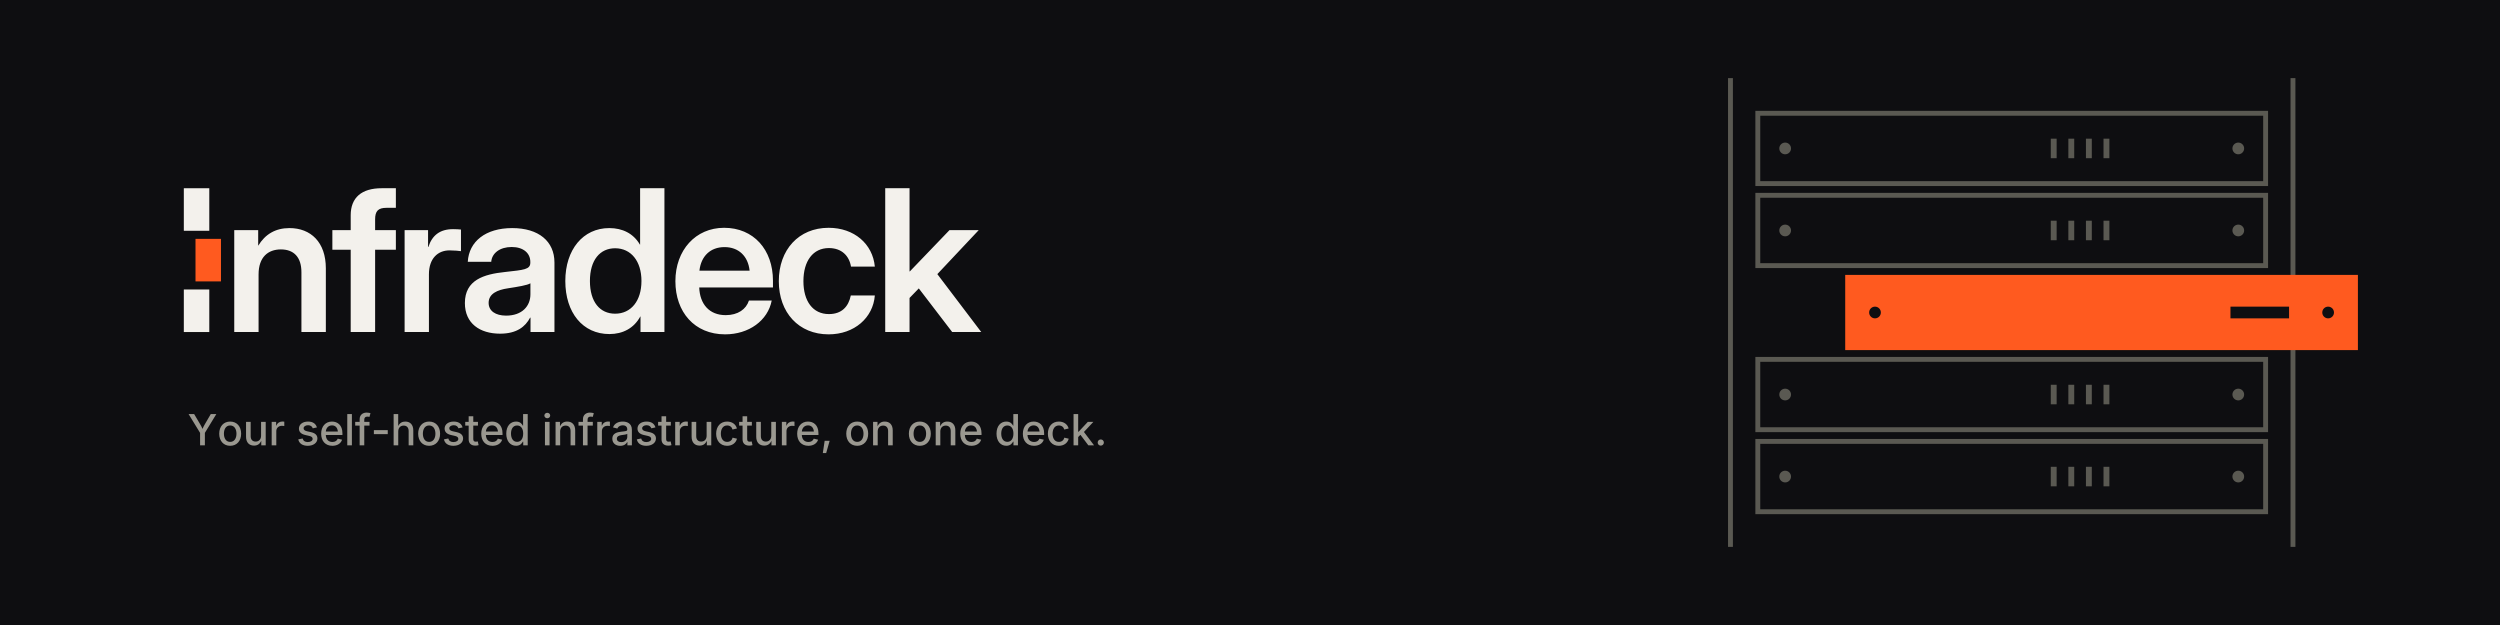
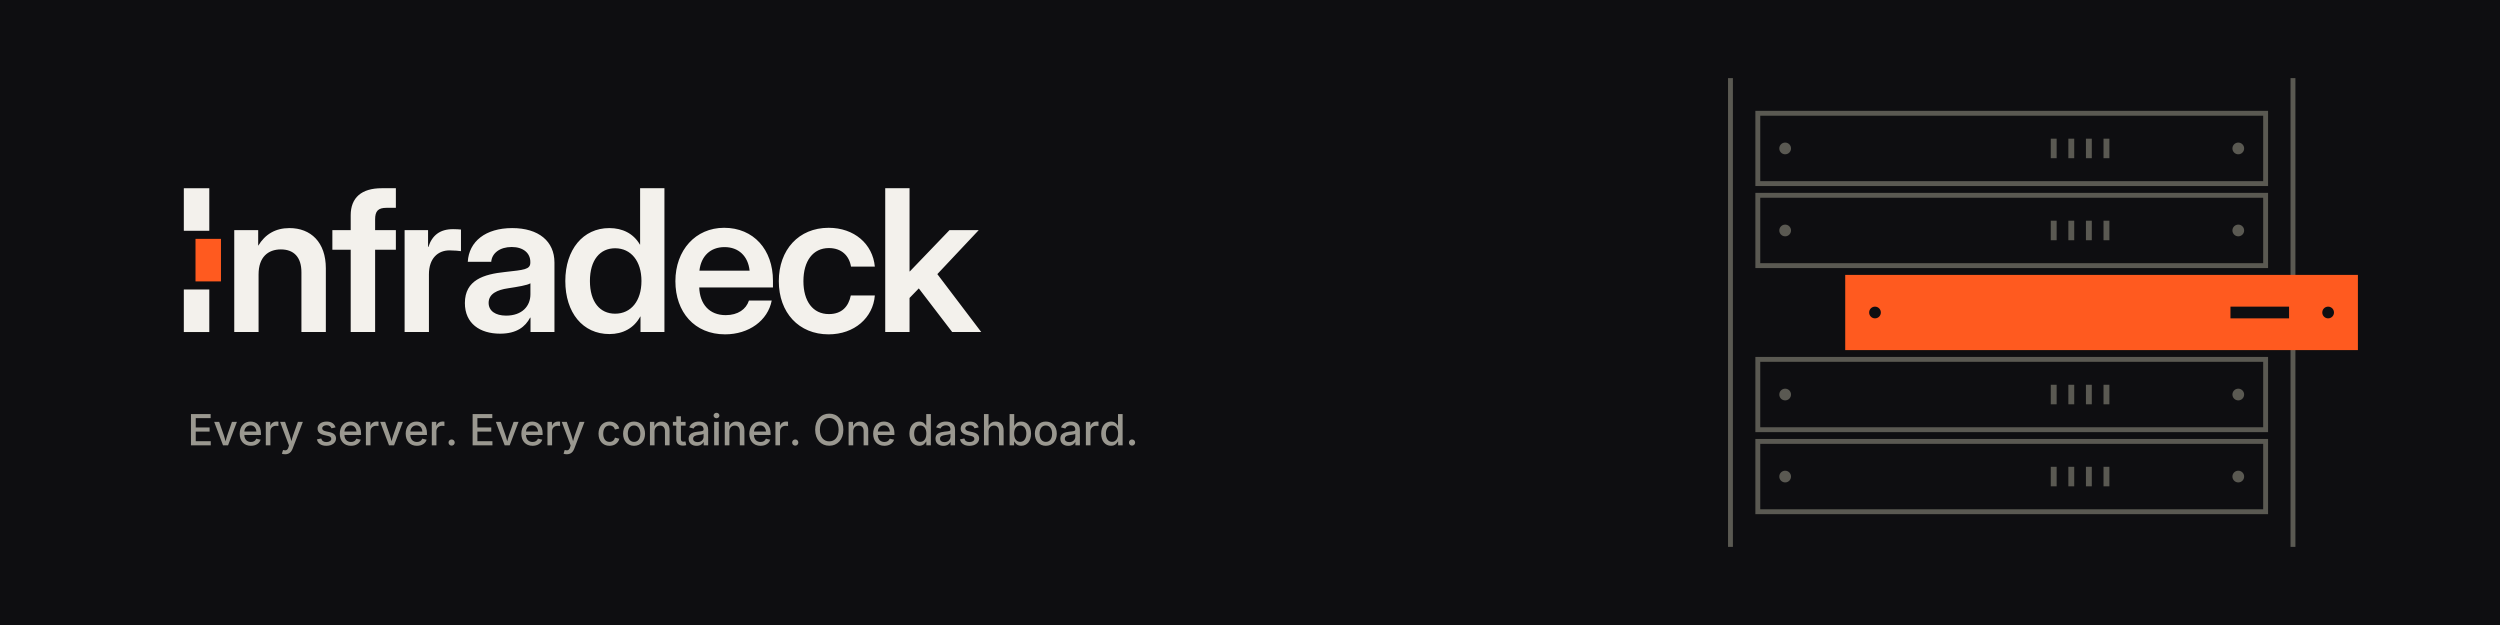
<svg xmlns="http://www.w3.org/2000/svg" viewBox="0 0 1280 320">
  <rect width="1280" height="320" fill="#0E0E11" />
  <g transform="translate(88 170) scale(2.3)">
    <rect x="2.66" y="-32.01" width="5.67" height="9.47" fill="#F3F1EC" />
    <rect x="5.26" y="-20.74" width="5.67" height="9.47" fill="#FF5A1F" />
    <rect x="2.66" y="-9.47" width="5.67" height="9.47" fill="#F3F1EC" />
    <path transform="translate(11.48 0)" d="M7.82 -12.826C7.82 -16.693 9.947 -18.391 12.783 -18.391C15.684 -18.391 17.359 -16.65 17.359 -13.32V0.0H22.795V-14.18C22.795 -20.002 19.443 -23.139 14.695 -23.139C11.58 -23.139 9.281 -21.764 7.734 -19.207V-22.688H2.406V0.0H7.82ZM38.383 -22.688H33.764V-25.094C33.764 -26.941 34.451 -27.65 36.299 -27.65H38.383V-32.012H35.225C30.735 -32.012 28.328 -29.906 28.328 -25.996V-22.688H24.246V-18.326H28.328V0.0H33.764V-18.326H38.383ZM40.329 0.0H45.743V-12.848C45.743 -16.393 47.741 -18.176 50.319 -18.176C51.393 -18.176 52.467 -18.068 52.876 -18.004V-22.816C52.446 -22.859 51.844 -22.902 51.114 -22.902C48.192 -22.902 46.452 -21.527 45.614 -18.928H45.549V-22.688H40.329ZM61.589 0.365C65.284 0.365 67.196 -1.182 68.27 -3.201H68.356V0.0H73.685V-15.469C73.685 -20.195 70.183 -23.139 64.274 -23.139C58.345 -23.139 54.649 -20.152 54.392 -15.641H59.612C59.763 -17.553 61.524 -18.928 64.167 -18.928C66.767 -18.928 68.313 -17.553 68.313 -15.619V-15.447C68.313 -13.9 66.874 -13.836 62.663 -13.363C57.979 -12.869 53.747 -11.602 53.747 -6.445C53.747 -1.912 57.077 0.365 61.589 0.365ZM62.921 -3.652C60.558 -3.652 59.032 -4.705 59.032 -6.488C59.032 -8.551 61.009 -9.389 63.329 -9.732C65.563 -10.076 67.669 -10.42 68.335 -10.85V-8.4C68.335 -5.758 66.466 -3.652 62.921 -3.652ZM85.921 0.451C88.886 0.451 91.378 -0.838 92.796 -3.459H92.839V0.0H98.167V-32.012H92.753V-19.465H92.71C91.249 -21.957 88.822 -23.139 85.878 -23.139C80.056 -23.139 76.103 -18.348 76.103 -11.365C76.103 -4.297 79.991 0.451 85.921 0.451ZM87.189 -4.082C83.837 -4.082 81.581 -6.66 81.581 -11.365C81.581 -16.049 83.837 -18.648 87.189 -18.648C90.734 -18.648 93.054 -15.77 93.054 -11.365C93.054 -6.939 90.734 -4.082 87.189 -4.082ZM111.671 0.516C116.978 0.516 121.189 -2.557 122.048 -7.004H116.978C116.355 -5.07 114.529 -3.76 111.8 -3.76C108.148 -3.76 106.043 -6.23 105.914 -9.926H122.328V-11.408C122.328 -18.369 117.988 -23.203 111.457 -23.203C105.097 -23.203 100.607 -18.219 100.607 -11.322C100.607 -4.447 104.861 0.516 111.671 0.516ZM105.957 -13.664C106.322 -16.908 108.406 -18.906 111.543 -18.906C114.679 -18.906 116.785 -16.908 117.129 -13.664ZM134.715 0.516C140.451 0.516 144.619 -3.18 145.006 -8.143H139.656C139.141 -5.629 137.615 -3.996 134.779 -3.996C131.213 -3.996 129.107 -6.854 129.107 -11.322C129.107 -15.812 131.234 -18.691 134.779 -18.691C137.594 -18.691 139.291 -16.994 139.699 -14.566H145.006C144.533 -19.615 140.408 -23.203 134.715 -23.203C128.076 -23.203 123.629 -18.326 123.629 -11.322C123.629 -4.318 128.076 0.516 134.715 0.516ZM147.317 0.0H152.731V-7.584L154.793 -9.711L162.227 0.0H168.694L158.918 -12.891L168.135 -22.688H161.625L152.795 -13.492H152.731V-32.012H147.317Z" fill="#F3F1EC" />
  </g>
-   <path transform="translate(96 228)" d="M6.445 0.0H8.895V-6.37L14.771 -16.006H11.924L8.948 -10.903C8.476 -10.098 8.089 -9.378 7.691 -8.411C7.294 -9.356 6.907 -10.065 6.413 -10.903L3.405 -16.006H0.548L6.445 -6.37ZM21.847 0.247C25.231 0.247 27.465 -2.234 27.465 -5.94C27.465 -9.679 25.231 -12.16 21.847 -12.16C18.463 -12.16 16.24 -9.679 16.24 -5.94C16.24 -2.234 18.463 0.247 21.847 0.247ZM21.847 -1.751C19.677 -1.751 18.646 -3.663 18.646 -5.94C18.646 -8.25 19.677 -10.162 21.847 -10.162C24.038 -10.162 25.07 -8.239 25.07 -5.94C25.07 -3.663 24.038 -1.751 21.847 -1.751ZM34.069 0.15C35.723 0.15 37.012 -0.591 37.764 -2.331L37.775 0.0H40.042V-12.01H37.668V-4.898C37.668 -2.997 36.475 -1.912 34.875 -1.912C33.306 -1.912 32.34 -2.943 32.34 -4.673V-12.01H29.976V-4.383C29.976 -1.418 31.62 0.15 34.069 0.15ZM43.101 0.0H45.464V-7.294C45.464 -8.873 46.667 -9.99 48.321 -9.99C48.816 -9.99 49.385 -9.904 49.557 -9.861V-12.117C49.31 -12.149 48.858 -12.182 48.558 -12.182C47.15 -12.182 45.958 -11.387 45.518 -10.076H45.389V-12.01H43.101ZM61.561 0.247C64.494 0.247 66.513 -1.3 66.513 -3.491C66.513 -5.156 65.461 -6.23 63.237 -6.735L61.304 -7.165C59.982 -7.466 59.445 -7.938 59.445 -8.733C59.445 -9.636 60.433 -10.291 61.733 -10.291C63.151 -10.291 63.828 -9.539 64.139 -8.701L66.256 -9.163C65.74 -10.946 64.311 -12.16 61.712 -12.16C58.994 -12.16 57.06 -10.731 57.06 -8.583C57.06 -6.864 58.135 -5.769 60.369 -5.264L62.388 -4.802C63.527 -4.544 64.075 -4.05 64.075 -3.287C64.075 -2.396 63.108 -1.665 61.583 -1.665C60.186 -1.665 59.273 -2.245 58.94 -3.502L56.717 -3.04C57.146 -0.913 58.951 0.247 61.561 0.247ZM74.17 0.247C76.737 0.247 78.574 -1.01 79.144 -2.879L76.92 -3.405C76.501 -2.288 75.513 -1.708 74.192 -1.708C72.226 -1.708 70.894 -2.965 70.808 -5.285H79.326V-6.123C79.326 -10.452 76.705 -12.16 73.966 -12.16C70.604 -12.16 68.434 -9.614 68.434 -5.919C68.434 -2.191 70.625 0.247 74.17 0.247ZM70.819 -7.047C70.947 -8.776 72.086 -10.205 73.977 -10.205C75.792 -10.205 76.813 -8.938 76.985 -7.047ZM84.168 -16.006H81.805V0.0H84.168ZM93.189 -12.01H90.504V-13.062C90.504 -14.115 90.966 -14.695 92.094 -14.695C92.588 -14.695 92.921 -14.588 93.146 -14.523L93.694 -16.436C93.372 -16.554 92.663 -16.758 91.718 -16.758C89.816 -16.758 88.141 -15.63 88.141 -13.385V-12.01H85.863V-10.087H88.141V0.0H90.504V-10.087H93.189ZM102.532 -7.777H95.421V-5.726H102.532ZM107.901 -7.111C107.901 -9.013 109.083 -10.098 110.694 -10.098C112.262 -10.098 113.229 -9.066 113.229 -7.337V0.0H115.603V-7.627C115.603 -10.592 113.96 -12.16 111.51 -12.16C109.867 -12.16 108.631 -11.44 107.879 -9.851V-16.006H105.538V0.0H107.901ZM123.711 0.247C127.095 0.247 129.329 -2.234 129.329 -5.94C129.329 -9.679 127.095 -12.16 123.711 -12.16C120.327 -12.16 118.103 -9.679 118.103 -5.94C118.103 -2.234 120.327 0.247 123.711 0.247ZM123.711 -1.751C121.541 -1.751 120.51 -3.663 120.51 -5.94C120.51 -8.25 121.541 -10.162 123.711 -10.162C125.902 -10.162 126.934 -8.239 126.934 -5.94C126.934 -3.663 125.902 -1.751 123.711 -1.751ZM136.148 0.247C139.08 0.247 141.1 -1.3 141.1 -3.491C141.1 -5.156 140.047 -6.23 137.824 -6.735L135.89 -7.165C134.569 -7.466 134.032 -7.938 134.032 -8.733C134.032 -9.636 135.02 -10.291 136.32 -10.291C137.738 -10.291 138.414 -9.539 138.726 -8.701L140.842 -9.163C140.326 -10.946 138.898 -12.16 136.298 -12.16C133.58 -12.16 131.647 -10.731 131.647 -8.583C131.647 -6.864 132.721 -5.769 134.955 -5.264L136.975 -4.802C138.114 -4.544 138.661 -4.05 138.661 -3.287C138.661 -2.396 137.695 -1.665 136.169 -1.665C134.773 -1.665 133.86 -2.245 133.527 -3.502L131.303 -3.04C131.733 -0.913 133.537 0.247 136.148 0.247ZM148.714 -12.01H146.318V-14.867H143.955V-12.01H142.204V-10.087H143.955V-3.051C143.955 -1.01 145.212 0.161 147.392 0.161C147.94 0.161 148.542 0.086 149.047 -0.086L148.628 -1.977C148.338 -1.912 147.876 -1.848 147.629 -1.848C146.694 -1.848 146.318 -2.277 146.318 -3.244V-10.087H148.714ZM156.134 0.247C158.701 0.247 160.538 -1.01 161.107 -2.879L158.884 -3.405C158.465 -2.288 157.477 -1.708 156.155 -1.708C154.189 -1.708 152.857 -2.965 152.772 -5.285H161.29V-6.123C161.29 -10.452 158.669 -12.16 155.93 -12.16C152.567 -12.16 150.397 -9.614 150.397 -5.919C150.397 -2.191 152.589 0.247 156.134 0.247ZM152.782 -7.047C152.911 -8.776 154.05 -10.205 155.94 -10.205C157.756 -10.205 158.776 -8.938 158.948 -7.047ZM168.238 0.236C170.408 0.236 171.278 -1.117 171.697 -1.88H171.89V0.0H174.189V-16.006H171.826V-10.055H171.697C171.288 -10.796 170.472 -12.16 168.238 -12.16C165.348 -12.16 163.21 -9.883 163.21 -5.973C163.21 -2.095 165.316 0.236 168.238 0.236ZM168.753 -1.772C166.702 -1.772 165.627 -3.609 165.627 -5.994C165.627 -8.357 166.669 -10.151 168.753 -10.151C170.784 -10.151 171.869 -8.486 171.869 -5.994C171.869 -3.491 170.762 -1.772 168.753 -1.772ZM183.014 0.0H185.377V-12.01H183.014ZM184.206 -13.847C185.023 -13.847 185.699 -14.47 185.699 -15.243C185.699 -16.027 185.023 -16.65 184.206 -16.65C183.39 -16.65 182.713 -16.027 182.713 -15.243C182.713 -14.47 183.39 -13.847 184.206 -13.847ZM190.81 -7.111C190.81 -9.013 191.992 -10.098 193.603 -10.098C195.171 -10.098 196.138 -9.066 196.138 -7.337V0.0H198.501V-7.627C198.501 -10.592 196.869 -12.16 194.419 -12.16C192.722 -12.16 191.465 -11.397 190.713 -9.7L190.703 -12.01H188.447V0.0H190.81ZM207.522 -12.01H204.837V-13.062C204.837 -14.115 205.299 -14.695 206.427 -14.695C206.921 -14.695 207.254 -14.588 207.479 -14.523L208.027 -16.436C207.705 -16.554 206.996 -16.758 206.051 -16.758C204.149 -16.758 202.473 -15.63 202.473 -13.385V-12.01H200.196V-10.087H202.473V0.0H204.837V-10.087H207.522ZM209.808 0.0H212.171V-7.294C212.171 -8.873 213.374 -9.99 215.029 -9.99C215.523 -9.99 216.092 -9.904 216.264 -9.861V-12.117C216.017 -12.149 215.566 -12.182 215.265 -12.182C213.858 -12.182 212.665 -11.387 212.225 -10.076H212.096V-12.01H209.808ZM221.568 0.269C223.512 0.269 224.651 -0.709 225.113 -1.644H225.231V0.0H227.519V-7.971C227.519 -11.44 224.758 -12.16 222.825 -12.16C220.687 -12.16 218.668 -11.322 217.851 -9.174L220.075 -8.594C220.408 -9.41 221.289 -10.237 222.857 -10.237C224.361 -10.237 225.156 -9.464 225.156 -8.132V-8.067C225.156 -7.219 224.243 -7.229 222.127 -6.982C219.86 -6.725 217.507 -6.123 217.507 -3.395C217.507 -1.031 219.28 0.269 221.568 0.269ZM222.094 -1.633C220.773 -1.633 219.828 -2.224 219.828 -3.362C219.828 -4.598 220.923 -5.049 222.255 -5.231C222.986 -5.328 224.812 -5.521 225.167 -5.865V-4.329C225.167 -2.922 224.017 -1.633 222.094 -1.633ZM234.896 0.247C237.829 0.247 239.849 -1.3 239.849 -3.491C239.849 -5.156 238.796 -6.23 236.572 -6.735L234.639 -7.165C233.317 -7.466 232.78 -7.938 232.78 -8.733C232.78 -9.636 233.768 -10.291 235.068 -10.291C236.486 -10.291 237.163 -9.539 237.475 -8.701L239.591 -9.163C239.075 -10.946 237.646 -12.16 235.047 -12.16C232.329 -12.16 230.395 -10.731 230.395 -8.583C230.395 -6.864 231.47 -5.769 233.704 -5.264L235.724 -4.802C236.862 -4.544 237.41 -4.05 237.41 -3.287C237.41 -2.396 236.443 -1.665 234.918 -1.665C233.521 -1.665 232.608 -2.245 232.275 -3.502L230.052 -3.04C230.481 -0.913 232.286 0.247 234.896 0.247ZM247.462 -12.01H245.067V-14.867H242.703V-12.01H240.952V-10.087H242.703V-3.051C242.703 -1.01 243.96 0.161 246.141 0.161C246.689 0.161 247.29 0.086 247.795 -0.086L247.376 -1.977C247.086 -1.912 246.624 -1.848 246.377 -1.848C245.443 -1.848 245.067 -2.277 245.067 -3.244V-10.087H247.462ZM249.705 0.0H252.068V-7.294C252.068 -8.873 253.271 -9.99 254.925 -9.99C255.42 -9.99 255.989 -9.904 256.161 -9.861V-12.117C255.914 -12.149 255.463 -12.182 255.162 -12.182C253.755 -12.182 252.562 -11.387 252.122 -10.076H251.993V-12.01H249.705ZM262.195 0.15C263.85 0.15 265.139 -0.591 265.891 -2.331L265.901 0.0H268.168V-12.01H265.794V-4.898C265.794 -2.997 264.602 -1.912 263.001 -1.912C261.433 -1.912 260.466 -2.943 260.466 -4.673V-12.01H258.103V-4.383C258.103 -1.418 259.746 0.15 262.195 0.15ZM276.276 0.247C278.8 0.247 280.755 -1.117 281.335 -3.384L279.101 -3.921C278.779 -2.621 277.78 -1.751 276.286 -1.751C274.117 -1.751 273.075 -3.652 273.075 -5.94C273.075 -8.261 274.117 -10.162 276.286 -10.162C277.758 -10.162 278.736 -9.313 279.058 -8.078L281.303 -8.615C280.712 -10.839 278.768 -12.16 276.276 -12.16C272.892 -12.16 270.668 -9.679 270.668 -5.94C270.668 -2.234 272.892 0.247 276.276 0.247ZM288.949 -12.01H286.553V-14.867H284.19V-12.01H282.439V-10.087H284.19V-3.051C284.19 -1.01 285.447 0.161 287.628 0.161C288.176 0.161 288.777 0.086 289.282 -0.086L288.863 -1.977C288.573 -1.912 288.111 -1.848 287.864 -1.848C286.929 -1.848 286.553 -2.277 286.553 -3.244V-10.087H288.949ZM295.284 0.15C296.939 0.15 298.228 -0.591 298.98 -2.331L298.99 0.0H301.257V-12.01H298.883V-4.898C298.883 -2.997 297.691 -1.912 296.09 -1.912C294.522 -1.912 293.555 -2.943 293.555 -4.673V-12.01H291.191V-4.383C291.191 -1.418 292.835 0.15 295.284 0.15ZM304.316 0.0H306.679V-7.294C306.679 -8.873 307.882 -9.99 309.537 -9.99C310.031 -9.99 310.6 -9.904 310.772 -9.861V-12.117C310.525 -12.149 310.074 -12.182 309.773 -12.182C308.366 -12.182 307.173 -11.387 306.733 -10.076H306.604V-12.01H304.316ZM317.891 0.247C320.459 0.247 322.296 -1.01 322.865 -2.879L320.641 -3.405C320.222 -2.288 319.234 -1.708 317.913 -1.708C315.947 -1.708 314.615 -2.965 314.529 -5.285H323.048V-6.123C323.048 -10.452 320.427 -12.16 317.687 -12.16C314.325 -12.16 312.155 -9.614 312.155 -5.919C312.155 -2.191 314.346 0.247 317.891 0.247ZM314.54 -7.047C314.669 -8.776 315.807 -10.205 317.698 -10.205C319.513 -10.205 320.534 -8.938 320.706 -7.047ZM325.279 3.985H326.998L328.771 -2.299H326.225ZM342.891 0.247C346.275 0.247 348.51 -2.234 348.51 -5.94C348.51 -9.679 346.275 -12.16 342.891 -12.16C339.508 -12.16 337.284 -9.679 337.284 -5.94C337.284 -2.234 339.508 0.247 342.891 0.247ZM342.891 -1.751C340.722 -1.751 339.69 -3.663 339.69 -5.94C339.69 -8.25 340.722 -10.162 342.891 -10.162C345.083 -10.162 346.114 -8.239 346.114 -5.94C346.114 -3.663 345.083 -1.751 342.891 -1.751ZM353.384 -7.111C353.384 -9.013 354.566 -10.098 356.177 -10.098C357.745 -10.098 358.712 -9.066 358.712 -7.337V0.0H361.075V-7.627C361.075 -10.592 359.443 -12.16 356.993 -12.16C355.296 -12.16 354.039 -11.397 353.287 -9.7L353.277 -12.01H351.021V0.0H353.384ZM374.949 0.247C378.333 0.247 380.567 -2.234 380.567 -5.94C380.567 -9.679 378.333 -12.16 374.949 -12.16C371.565 -12.16 369.342 -9.679 369.342 -5.94C369.342 -2.234 371.565 0.247 374.949 0.247ZM374.949 -1.751C372.779 -1.751 371.748 -3.663 371.748 -5.94C371.748 -8.25 372.779 -10.162 374.949 -10.162C377.141 -10.162 378.172 -8.239 378.172 -5.94C378.172 -3.663 377.141 -1.751 374.949 -1.751ZM385.442 -7.111C385.442 -9.013 386.623 -10.098 388.235 -10.098C389.803 -10.098 390.77 -9.066 390.77 -7.337V0.0H393.133V-7.627C393.133 -10.592 391.5 -12.16 389.051 -12.16C387.354 -12.16 386.097 -11.397 385.345 -9.7L385.334 -12.01H383.078V0.0H385.442ZM401.381 0.247C403.948 0.247 405.785 -1.01 406.354 -2.879L404.131 -3.405C403.712 -2.288 402.723 -1.708 401.402 -1.708C399.436 -1.708 398.104 -2.965 398.018 -5.285H406.537V-6.123C406.537 -10.452 403.916 -12.16 401.176 -12.16C397.814 -12.16 395.644 -9.614 395.644 -5.919C395.644 -2.191 397.836 0.247 401.381 0.247ZM398.029 -7.047C398.158 -8.776 399.297 -10.205 401.187 -10.205C403.003 -10.205 404.023 -8.938 404.195 -7.047ZM419.24 0.236C421.41 0.236 422.28 -1.117 422.699 -1.88H422.892V0.0H425.191V-16.006H422.828V-10.055H422.699C422.29 -10.796 421.474 -12.16 419.24 -12.16C416.35 -12.16 414.212 -9.883 414.212 -5.973C414.212 -2.095 416.318 0.236 419.24 0.236ZM419.755 -1.772C417.704 -1.772 416.629 -3.609 416.629 -5.994C416.629 -8.357 417.671 -10.151 419.755 -10.151C421.786 -10.151 422.871 -8.486 422.871 -5.994C422.871 -3.491 421.764 -1.772 419.755 -1.772ZM433.438 0.247C436.006 0.247 437.843 -1.01 438.412 -2.879L436.188 -3.405C435.769 -2.288 434.781 -1.708 433.46 -1.708C431.494 -1.708 430.162 -2.965 430.076 -5.285H438.594V-6.123C438.594 -10.452 435.973 -12.16 433.234 -12.16C429.872 -12.16 427.702 -9.614 427.702 -5.919C427.702 -2.191 429.893 0.247 433.438 0.247ZM430.087 -7.047C430.216 -8.776 431.354 -10.205 433.245 -10.205C435.06 -10.205 436.081 -8.938 436.253 -7.047ZM446.122 0.247C448.647 0.247 450.602 -1.117 451.182 -3.384L448.947 -3.921C448.625 -2.621 447.626 -1.751 446.133 -1.751C443.963 -1.751 442.921 -3.652 442.921 -5.94C442.921 -8.261 443.963 -10.162 446.133 -10.162C447.605 -10.162 448.582 -9.313 448.904 -8.078L451.15 -8.615C450.559 -10.839 448.614 -12.16 446.122 -12.16C442.738 -12.16 440.515 -9.679 440.515 -5.94C440.515 -2.234 442.738 0.247 446.122 0.247ZM453.661 0.0H456.024V-4.232L457.173 -5.382L461.223 0.0H464.145L458.978 -6.832L463.812 -12.01H460.976L456.239 -6.939H456.024V-16.006H453.661ZM467.601 0.161C468.482 0.161 469.181 -0.537 469.181 -1.418C469.181 -2.31 468.482 -3.008 467.601 -3.008C466.71 -3.008 466.012 -2.31 466.012 -1.418C466.012 -0.537 466.71 0.161 467.601 0.161Z" fill="#9A9890" />
+   <path transform="translate(96 228)" d="M1.772 0.0H11.913V-2.105H4.222V-7.036H11.312V-9.131H4.222V-13.9H11.849V-16.006H1.772ZM18.184 0.0H20.762L25.295 -12.01H22.76L20.386 -5.188C20.021 -4.125 19.763 -3.072 19.494 -2.02C19.226 -3.072 18.947 -4.125 18.581 -5.188L16.207 -12.01H13.651ZM32.458 0.247C35.025 0.247 36.862 -1.01 37.431 -2.879L35.208 -3.405C34.789 -2.288 33.801 -1.708 32.479 -1.708C30.513 -1.708 29.181 -2.965 29.095 -5.285H37.614V-6.123C37.614 -10.452 34.993 -12.16 32.254 -12.16C28.891 -12.16 26.721 -9.614 26.721 -5.919C26.721 -2.191 28.913 0.247 32.458 0.247ZM29.106 -7.047C29.235 -8.776 30.374 -10.205 32.264 -10.205C34.08 -10.205 35.1 -8.938 35.272 -7.047ZM40.093 0.0H42.456V-7.294C42.456 -8.873 43.659 -9.99 45.314 -9.99C45.808 -9.99 46.377 -9.904 46.549 -9.861V-12.117C46.302 -12.149 45.851 -12.182 45.55 -12.182C44.143 -12.182 42.95 -11.387 42.51 -10.076H42.381V-12.01H40.093ZM48.33 4.318C48.62 4.447 49.243 4.576 49.984 4.576C51.917 4.576 53.11 3.588 53.84 1.665L59.061 -12.01H56.526L54.109 -5.188C53.733 -4.146 53.464 -3.104 53.196 -2.073C52.938 -3.104 52.691 -4.136 52.326 -5.188L49.952 -12.01H47.395L51.96 0.054L51.703 0.935C51.262 2.481 50.403 2.782 49.178 2.46L48.91 2.396ZM71.098 0.247C74.03 0.247 76.05 -1.3 76.05 -3.491C76.05 -5.156 74.997 -6.23 72.774 -6.735L70.84 -7.165C69.519 -7.466 68.982 -7.938 68.982 -8.733C68.982 -9.636 69.97 -10.291 71.27 -10.291C72.688 -10.291 73.364 -9.539 73.676 -8.701L75.792 -9.163C75.277 -10.946 73.848 -12.16 71.248 -12.16C68.53 -12.16 66.597 -10.731 66.597 -8.583C66.597 -6.864 67.671 -5.769 69.905 -5.264L71.925 -4.802C73.064 -4.544 73.611 -4.05 73.611 -3.287C73.611 -2.396 72.645 -1.665 71.119 -1.665C69.723 -1.665 68.81 -2.245 68.477 -3.502L66.253 -3.04C66.683 -0.913 68.487 0.247 71.098 0.247ZM83.707 0.247C86.274 0.247 88.111 -1.01 88.68 -2.879L86.457 -3.405C86.038 -2.288 85.049 -1.708 83.728 -1.708C81.762 -1.708 80.43 -2.965 80.344 -5.285H88.863V-6.123C88.863 -10.452 86.242 -12.16 83.502 -12.16C80.14 -12.16 77.97 -9.614 77.97 -5.919C77.97 -2.191 80.162 0.247 83.707 0.247ZM80.355 -7.047C80.484 -8.776 81.623 -10.205 83.513 -10.205C85.329 -10.205 86.349 -8.938 86.521 -7.047ZM91.342 0.0H93.705V-7.294C93.705 -8.873 94.908 -9.99 96.562 -9.99C97.057 -9.99 97.626 -9.904 97.798 -9.861V-12.117C97.551 -12.149 97.099 -12.182 96.799 -12.182C95.391 -12.182 94.199 -11.387 93.759 -10.076H93.63V-12.01H91.342ZM103.177 0.0H105.755L110.288 -12.01H107.753L105.379 -5.188C105.014 -4.125 104.756 -3.072 104.488 -2.02C104.219 -3.072 103.94 -4.125 103.574 -5.188L101.2 -12.01H98.644ZM117.451 0.247C120.018 0.247 121.855 -1.01 122.424 -2.879L120.201 -3.405C119.782 -2.288 118.794 -1.708 117.472 -1.708C115.506 -1.708 114.174 -2.965 114.088 -5.285H122.607V-6.123C122.607 -10.452 119.986 -12.16 117.247 -12.16C113.884 -12.16 111.714 -9.614 111.714 -5.919C111.714 -2.191 113.906 0.247 117.451 0.247ZM114.099 -7.047C114.228 -8.776 115.367 -10.205 117.257 -10.205C119.073 -10.205 120.093 -8.938 120.265 -7.047ZM125.086 0.0H127.449V-7.294C127.449 -8.873 128.652 -9.99 130.307 -9.99C130.801 -9.99 131.37 -9.904 131.542 -9.861V-12.117C131.295 -12.149 130.844 -12.182 130.543 -12.182C129.136 -12.182 127.943 -11.387 127.503 -10.076H127.374V-12.01H125.086ZM135.235 0.161C136.116 0.161 136.814 -0.537 136.814 -1.418C136.814 -2.31 136.116 -3.008 135.235 -3.008C134.343 -3.008 133.645 -2.31 133.645 -1.418C133.645 -0.537 134.343 0.161 135.235 0.161ZM145.982 0.0H156.123V-2.105H148.432V-7.036H155.522V-9.131H148.432V-13.9H156.059V-16.006H145.982ZM162.394 0.0H164.972L169.505 -12.01H166.97L164.596 -5.188C164.231 -4.125 163.973 -3.072 163.704 -2.02C163.436 -3.072 163.157 -4.125 162.791 -5.188L160.417 -12.01H157.861ZM176.668 0.247C179.235 0.247 181.072 -1.01 181.641 -2.879L179.418 -3.405C178.999 -2.288 178.011 -1.708 176.689 -1.708C174.723 -1.708 173.391 -2.965 173.305 -5.285H181.824V-6.123C181.824 -10.452 179.203 -12.16 176.464 -12.16C173.101 -12.16 170.931 -9.614 170.931 -5.919C170.931 -2.191 173.123 0.247 176.668 0.247ZM173.316 -7.047C173.445 -8.776 174.584 -10.205 176.474 -10.205C178.29 -10.205 179.31 -8.938 179.482 -7.047ZM184.303 0.0H186.666V-7.294C186.666 -8.873 187.869 -9.99 189.524 -9.99C190.018 -9.99 190.587 -9.904 190.759 -9.861V-12.117C190.512 -12.149 190.061 -12.182 189.76 -12.182C188.353 -12.182 187.16 -11.387 186.72 -10.076H186.591V-12.01H184.303ZM192.54 4.318C192.83 4.447 193.453 4.576 194.194 4.576C196.127 4.576 197.32 3.588 198.05 1.665L203.271 -12.01H200.736L198.319 -5.188C197.943 -4.146 197.674 -3.104 197.406 -2.073C197.148 -3.104 196.901 -4.136 196.536 -5.188L194.162 -12.01H191.605L196.17 0.054L195.913 0.935C195.472 2.481 194.613 2.782 193.388 2.46L193.12 2.396ZM216.049 0.247C218.573 0.247 220.529 -1.117 221.109 -3.384L218.874 -3.921C218.552 -2.621 217.553 -1.751 216.06 -1.751C213.89 -1.751 212.848 -3.652 212.848 -5.94C212.848 -8.261 213.89 -10.162 216.06 -10.162C217.531 -10.162 218.509 -9.313 218.831 -8.078L221.076 -8.615C220.486 -10.839 218.541 -12.16 216.049 -12.16C212.665 -12.16 210.442 -9.679 210.442 -5.94C210.442 -2.234 212.665 0.247 216.049 0.247ZM228.636 0.247C232.02 0.247 234.254 -2.234 234.254 -5.94C234.254 -9.679 232.02 -12.16 228.636 -12.16C225.252 -12.16 223.029 -9.679 223.029 -5.94C223.029 -2.234 225.252 0.247 228.636 0.247ZM228.636 -1.751C226.466 -1.751 225.435 -3.663 225.435 -5.94C225.435 -8.25 226.466 -10.162 228.636 -10.162C230.828 -10.162 231.859 -8.239 231.859 -5.94C231.859 -3.663 230.828 -1.751 228.636 -1.751ZM239.129 -7.111C239.129 -9.013 240.31 -10.098 241.922 -10.098C243.49 -10.098 244.457 -9.066 244.457 -7.337V0.0H246.82V-7.627C246.82 -10.592 245.187 -12.16 242.738 -12.16C241.041 -12.16 239.784 -11.397 239.032 -9.7L239.021 -12.01H236.766V0.0H239.129ZM255.025 -12.01H252.629V-14.867H250.266V-12.01H248.515V-10.087H250.266V-3.051C250.266 -1.01 251.523 0.161 253.703 0.161C254.251 0.161 254.853 0.086 255.358 -0.086L254.939 -1.977C254.649 -1.912 254.187 -1.848 253.94 -1.848C253.005 -1.848 252.629 -2.277 252.629 -3.244V-10.087H255.025ZM260.63 0.269C262.574 0.269 263.713 -0.709 264.174 -1.644H264.293V0.0H266.581V-7.971C266.581 -11.44 263.82 -12.16 261.886 -12.16C259.749 -12.16 257.729 -11.322 256.913 -9.174L259.136 -8.594C259.469 -9.41 260.35 -10.237 261.919 -10.237C263.422 -10.237 264.217 -9.464 264.217 -8.132V-8.067C264.217 -7.219 263.304 -7.229 261.188 -6.982C258.922 -6.725 256.569 -6.123 256.569 -3.395C256.569 -1.031 258.341 0.269 260.63 0.269ZM261.156 -1.633C259.835 -1.633 258.889 -2.224 258.889 -3.362C258.889 -4.598 259.985 -5.049 261.317 -5.231C262.047 -5.328 263.874 -5.521 264.228 -5.865V-4.329C264.228 -2.922 263.079 -1.633 261.156 -1.633ZM269.65 0.0H272.014V-12.01H269.65ZM270.843 -13.847C271.659 -13.847 272.336 -14.47 272.336 -15.243C272.336 -16.027 271.659 -16.65 270.843 -16.65C270.026 -16.65 269.35 -16.027 269.35 -15.243C269.35 -14.47 270.026 -13.847 270.843 -13.847ZM277.447 -7.111C277.447 -9.013 278.628 -10.098 280.24 -10.098C281.808 -10.098 282.775 -9.066 282.775 -7.337V0.0H285.138V-7.627C285.138 -10.592 283.505 -12.16 281.056 -12.16C279.359 -12.16 278.102 -11.397 277.35 -9.7L277.339 -12.01H275.083V0.0H277.447ZM293.385 0.247C295.953 0.247 297.79 -1.01 298.359 -2.879L296.135 -3.405C295.717 -2.288 294.728 -1.708 293.407 -1.708C291.441 -1.708 290.109 -2.965 290.023 -5.285H298.542V-6.123C298.542 -10.452 295.921 -12.16 293.181 -12.16C289.819 -12.16 287.649 -9.614 287.649 -5.919C287.649 -2.191 289.841 0.247 293.385 0.247ZM290.034 -7.047C290.163 -8.776 291.301 -10.205 293.192 -10.205C295.008 -10.205 296.028 -8.938 296.2 -7.047ZM301.021 0.0H303.384V-7.294C303.384 -8.873 304.587 -9.99 306.241 -9.99C306.735 -9.99 307.305 -9.904 307.477 -9.861V-12.117C307.23 -12.149 306.778 -12.182 306.478 -12.182C305.07 -12.182 303.878 -11.387 303.438 -10.076H303.309V-12.01H301.021ZM311.169 0.161C312.05 0.161 312.748 -0.537 312.748 -1.418C312.748 -2.31 312.05 -3.008 311.169 -3.008C310.278 -3.008 309.58 -2.31 309.58 -1.418C309.58 -0.537 310.278 0.161 311.169 0.161ZM328.588 0.215C332.735 0.215 335.796 -2.879 335.796 -7.992C335.796 -13.127 332.735 -16.221 328.588 -16.221C324.431 -16.221 321.359 -13.127 321.359 -7.992C321.359 -2.879 324.431 0.215 328.588 0.215ZM328.588 -2.02C325.838 -2.02 323.786 -4.125 323.786 -7.992C323.786 -11.87 325.838 -13.986 328.588 -13.986C331.317 -13.986 333.368 -11.881 333.368 -7.992C333.368 -4.125 331.317 -2.02 328.588 -2.02ZM340.853 -7.111C340.853 -9.013 342.035 -10.098 343.646 -10.098C345.214 -10.098 346.181 -9.066 346.181 -7.337V0.0H348.544V-7.627C348.544 -10.592 346.912 -12.16 344.462 -12.16C342.765 -12.16 341.508 -11.397 340.756 -9.7L340.746 -12.01H338.49V0.0H340.853ZM356.792 0.247C359.359 0.247 361.196 -1.01 361.766 -2.879L359.542 -3.405C359.123 -2.288 358.135 -1.708 356.813 -1.708C354.848 -1.708 353.516 -2.965 353.43 -5.285H361.948V-6.123C361.948 -10.452 359.327 -12.16 356.588 -12.16C353.225 -12.16 351.056 -9.614 351.056 -5.919C351.056 -2.191 353.247 0.247 356.792 0.247ZM353.44 -7.047C353.569 -8.776 354.708 -10.205 356.599 -10.205C358.414 -10.205 359.434 -8.938 359.606 -7.047ZM374.651 0.236C376.821 0.236 377.691 -1.117 378.11 -1.88H378.303V0.0H380.602V-16.006H378.239V-10.055H378.11C377.702 -10.796 376.885 -12.16 374.651 -12.16C371.761 -12.16 369.624 -9.883 369.624 -5.973C369.624 -2.095 371.729 0.236 374.651 0.236ZM375.167 -1.772C373.115 -1.772 372.041 -3.609 372.041 -5.994C372.041 -8.357 373.083 -10.151 375.167 -10.151C377.197 -10.151 378.282 -8.486 378.282 -5.994C378.282 -3.491 377.175 -1.772 375.167 -1.772ZM387.034 0.269C388.978 0.269 390.117 -0.709 390.579 -1.644H390.697V0.0H392.985V-7.971C392.985 -11.44 390.225 -12.16 388.291 -12.16C386.153 -12.16 384.134 -11.322 383.317 -9.174L385.541 -8.594C385.874 -9.41 386.755 -10.237 388.323 -10.237C389.827 -10.237 390.622 -9.464 390.622 -8.132V-8.067C390.622 -7.219 389.709 -7.229 387.593 -6.982C385.326 -6.725 382.974 -6.123 382.974 -3.395C382.974 -1.031 384.746 0.269 387.034 0.269ZM387.561 -1.633C386.239 -1.633 385.294 -2.224 385.294 -3.362C385.294 -4.598 386.39 -5.049 387.722 -5.231C388.452 -5.328 390.278 -5.521 390.633 -5.865V-4.329C390.633 -2.922 389.483 -1.633 387.561 -1.633ZM400.363 0.247C403.295 0.247 405.315 -1.3 405.315 -3.491C405.315 -5.156 404.262 -6.23 402.038 -6.735L400.105 -7.165C398.784 -7.466 398.246 -7.938 398.246 -8.733C398.246 -9.636 399.235 -10.291 400.534 -10.291C401.952 -10.291 402.629 -9.539 402.941 -8.701L405.057 -9.163C404.541 -10.946 403.113 -12.16 400.513 -12.16C397.795 -12.16 395.862 -10.731 395.862 -8.583C395.862 -6.864 396.936 -5.769 399.17 -5.264L401.19 -4.802C402.328 -4.544 402.876 -4.05 402.876 -3.287C402.876 -2.396 401.909 -1.665 400.384 -1.665C398.988 -1.665 398.075 -2.245 397.742 -3.502L395.518 -3.04C395.948 -0.913 397.752 0.247 400.363 0.247ZM410.157 -7.111C410.157 -9.013 411.339 -10.098 412.95 -10.098C414.518 -10.098 415.485 -9.066 415.485 -7.337V0.0H417.859V-7.627C417.859 -10.592 416.216 -12.16 413.766 -12.16C412.123 -12.16 410.887 -11.44 410.135 -9.851V-16.006H407.794V0.0H410.157ZM426.88 0.236C429.802 0.236 431.897 -2.095 431.897 -5.973C431.897 -9.883 429.759 -12.16 426.88 -12.16C424.635 -12.16 423.829 -10.796 423.41 -10.055H423.281V-16.006H420.918V0.0H423.217V-1.88H423.41C423.829 -1.117 424.699 0.236 426.88 0.236ZM426.354 -1.772C424.356 -1.772 423.238 -3.491 423.238 -5.994C423.238 -8.486 424.323 -10.151 426.354 -10.151C428.438 -10.151 429.48 -8.357 429.48 -5.994C429.48 -3.609 428.405 -1.772 426.354 -1.772ZM439.456 0.247C442.84 0.247 445.075 -2.234 445.075 -5.94C445.075 -9.679 442.84 -12.16 439.456 -12.16C436.073 -12.16 433.849 -9.679 433.849 -5.94C433.849 -2.234 436.073 0.247 439.456 0.247ZM439.456 -1.751C437.287 -1.751 436.255 -3.663 436.255 -5.94C436.255 -8.25 437.287 -10.162 439.456 -10.162C441.648 -10.162 442.679 -8.239 442.679 -5.94C442.679 -3.663 441.648 -1.751 439.456 -1.751ZM450.948 0.269C452.892 0.269 454.031 -0.709 454.493 -1.644H454.611V0.0H456.899V-7.971C456.899 -11.44 454.138 -12.16 452.205 -12.16C450.067 -12.16 448.048 -11.322 447.231 -9.174L449.455 -8.594C449.788 -9.41 450.669 -10.237 452.237 -10.237C453.741 -10.237 454.536 -9.464 454.536 -8.132V-8.067C454.536 -7.219 453.623 -7.229 451.507 -6.982C449.24 -6.725 446.887 -6.123 446.887 -3.395C446.887 -1.031 448.66 0.269 450.948 0.269ZM451.474 -1.633C450.153 -1.633 449.208 -2.224 449.208 -3.362C449.208 -4.598 450.303 -5.049 451.636 -5.231C452.366 -5.328 454.192 -5.521 454.547 -5.865V-4.329C454.547 -2.922 453.397 -1.633 451.474 -1.633ZM459.969 0.0H462.332V-7.294C462.332 -8.873 463.535 -9.99 465.19 -9.99C465.684 -9.99 466.253 -9.904 466.425 -9.861V-12.117C466.178 -12.149 465.727 -12.182 465.426 -12.182C464.019 -12.182 462.826 -11.387 462.386 -10.076H462.257V-12.01H459.969ZM472.835 0.236C475.005 0.236 475.875 -1.117 476.294 -1.88H476.488V0.0H478.787V-16.006H476.423V-10.055H476.294C475.886 -10.796 475.07 -12.16 472.835 -12.16C469.946 -12.16 467.808 -9.883 467.808 -5.973C467.808 -2.095 469.914 0.236 472.835 0.236ZM473.351 -1.772C471.299 -1.772 470.225 -3.609 470.225 -5.994C470.225 -8.357 471.267 -10.151 473.351 -10.151C475.381 -10.151 476.466 -8.486 476.466 -5.994C476.466 -3.491 475.36 -1.772 473.351 -1.772ZM483.607 0.161C484.488 0.161 485.186 -0.537 485.186 -1.418C485.186 -2.31 484.488 -3.008 483.607 -3.008C482.716 -3.008 482.017 -2.31 482.017 -1.418C482.017 -0.537 482.716 0.161 483.607 0.161Z" fill="#9A9890" />
  <path d="M886 40V280M1174 40V280" stroke="#5A5952" stroke-width="2.5" />
  <rect x="900" y="58" width="260" height="36" fill="none" stroke="#5A5952" stroke-width="2.5" />
  <circle cx="914" cy="76" r="3" fill="#5A5952" />
  <circle cx="1146" cy="76" r="3" fill="#5A5952" />
  <rect x="1050" y="71" width="3" height="10" fill="#5A5952" />
  <rect x="1059" y="71" width="3" height="10" fill="#5A5952" />
  <rect x="1068" y="71" width="3" height="10" fill="#5A5952" />
  <rect x="1077" y="71" width="3" height="10" fill="#5A5952" />
  <rect x="900" y="100" width="260" height="36" fill="none" stroke="#5A5952" stroke-width="2.5" />
  <circle cx="914" cy="118" r="3" fill="#5A5952" />
  <circle cx="1146" cy="118" r="3" fill="#5A5952" />
  <rect x="1050" y="113" width="3" height="10" fill="#5A5952" />
  <rect x="1059" y="113" width="3" height="10" fill="#5A5952" />
  <rect x="1068" y="113" width="3" height="10" fill="#5A5952" />
  <rect x="1077" y="113" width="3" height="10" fill="#5A5952" />
  <rect x="946" y="142" width="260" height="36" fill="#FF5A1F" stroke="#FF5A1F" stroke-width="2.5" />
  <circle cx="960" cy="160" r="3" fill="#0E0E11" />
  <circle cx="1192" cy="160" r="3" fill="#0E0E11" />
  <rect x="1142" y="157" width="30" height="6" fill="#0E0E11" />
  <rect x="900" y="184" width="260" height="36" fill="none" stroke="#5A5952" stroke-width="2.5" />
  <circle cx="914" cy="202" r="3" fill="#5A5952" />
  <circle cx="1146" cy="202" r="3" fill="#5A5952" />
  <rect x="1050" y="197" width="3" height="10" fill="#5A5952" />
  <rect x="1059" y="197" width="3" height="10" fill="#5A5952" />
  <rect x="1068" y="197" width="3" height="10" fill="#5A5952" />
  <rect x="1077" y="197" width="3" height="10" fill="#5A5952" />
  <rect x="900" y="226" width="260" height="36" fill="none" stroke="#5A5952" stroke-width="2.5" />
  <circle cx="914" cy="244" r="3" fill="#5A5952" />
  <circle cx="1146" cy="244" r="3" fill="#5A5952" />
  <rect x="1050" y="239" width="3" height="10" fill="#5A5952" />
  <rect x="1059" y="239" width="3" height="10" fill="#5A5952" />
  <rect x="1068" y="239" width="3" height="10" fill="#5A5952" />
  <rect x="1077" y="239" width="3" height="10" fill="#5A5952" />
</svg>
